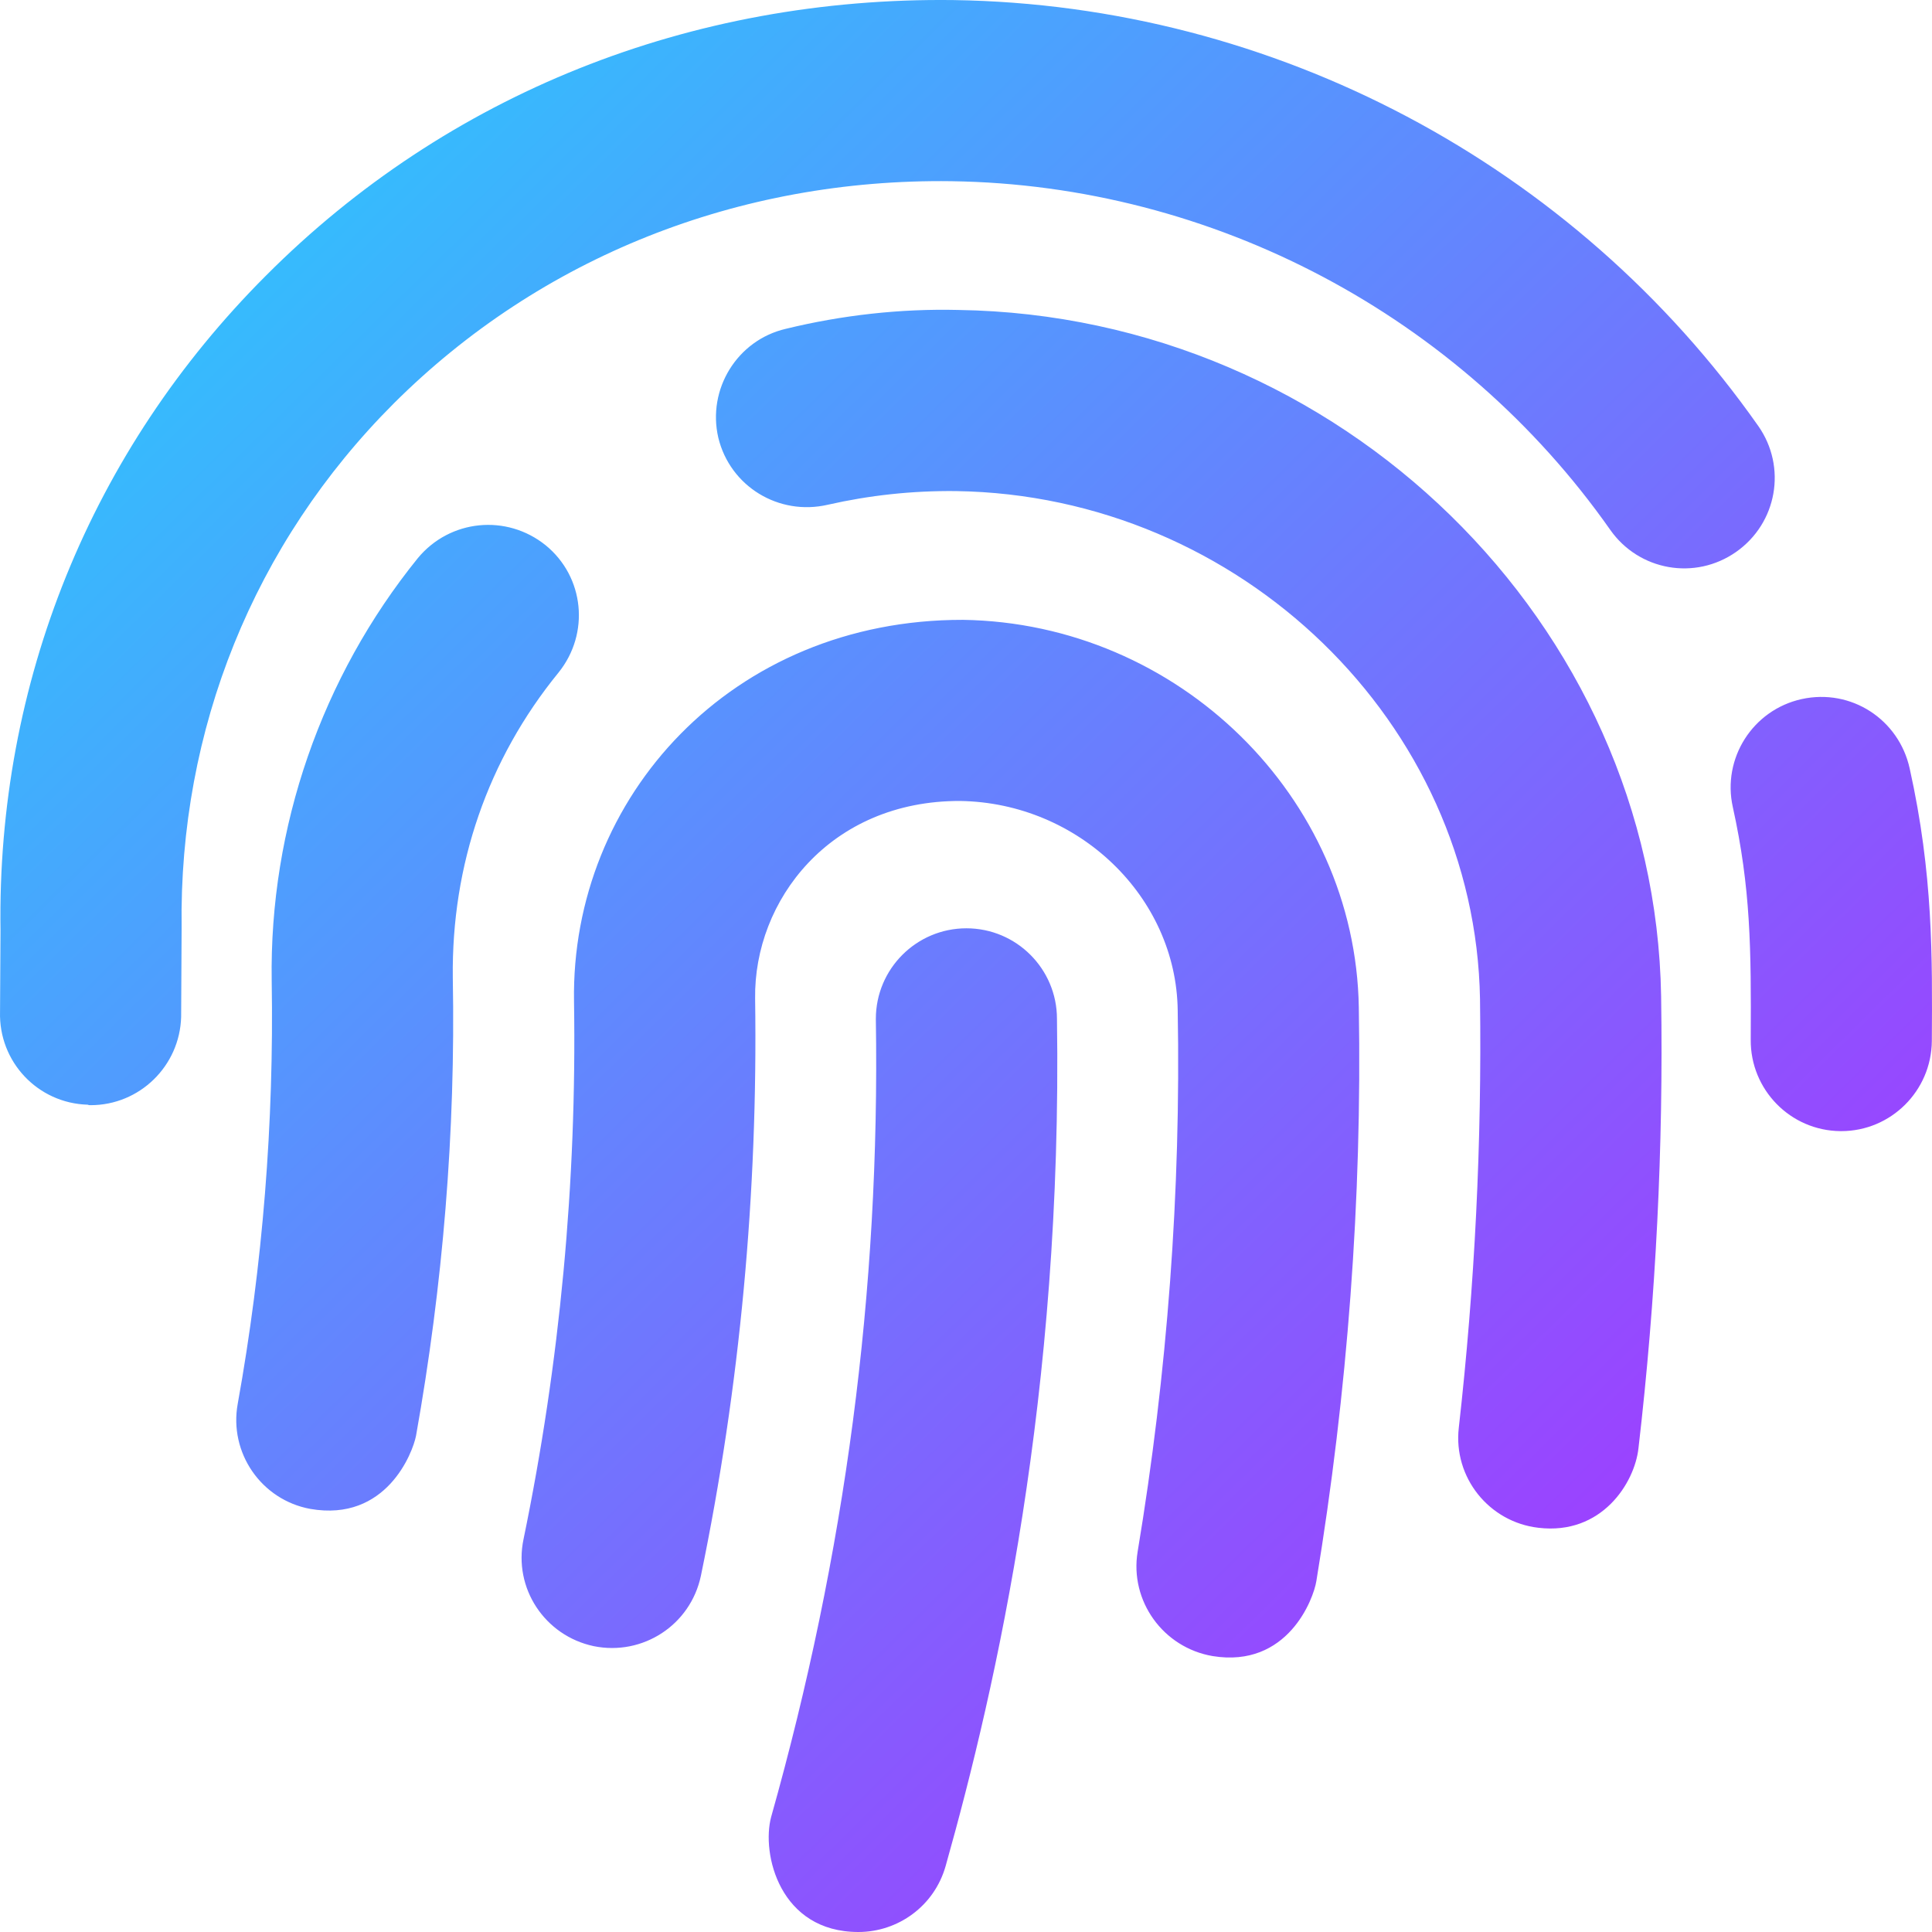
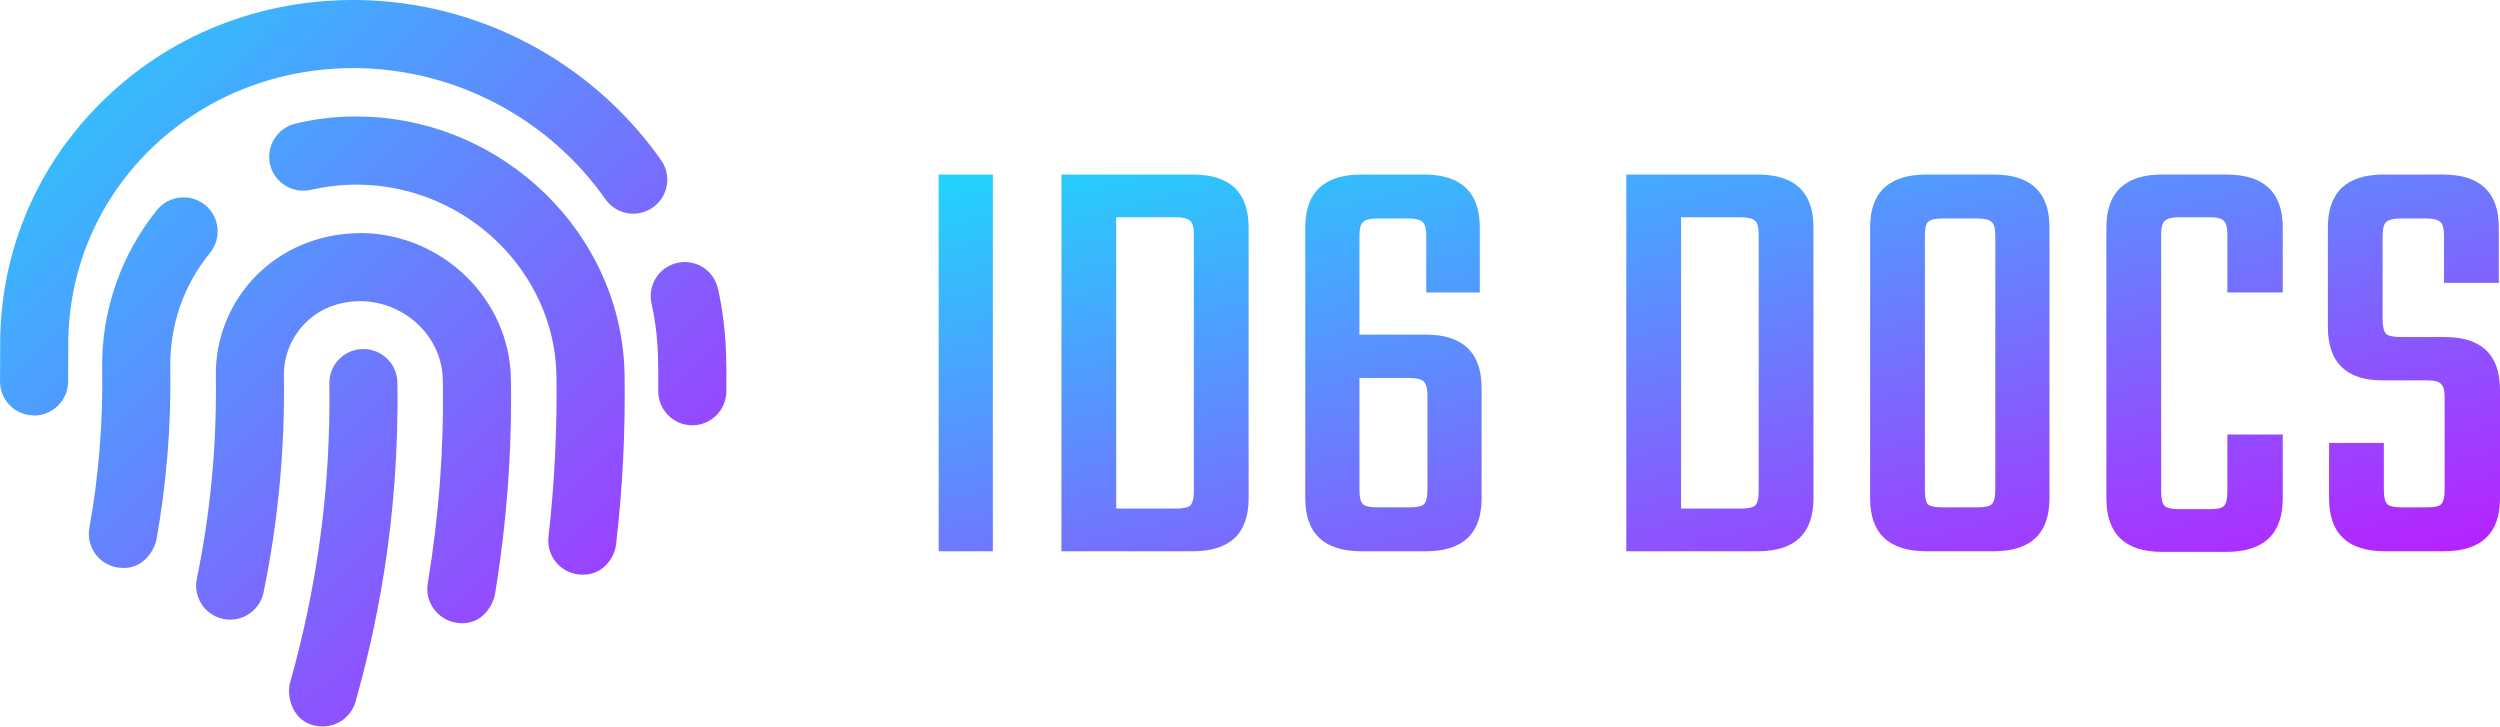
- <svg xmlns="http://www.w3.org/2000/svg" width="154" height="154" viewBox="0 0 154 154" fill="none">
-   <path d="M77.033 73.995C73.048 73.995 69.814 77.229 69.814 81.214C70.153 102.944 67.371 123.885 61.469 144.826C60.679 147.759 62.145 154 68.424 154C71.582 154 74.476 151.932 75.378 148.737C79.439 134.337 84.702 111.028 84.251 81.214C84.251 77.229 81.017 73.995 77.033 73.995ZM76.769 49.408C58.349 49.37 45.491 63.544 45.755 79.823C45.98 94.222 44.627 108.659 41.732 122.682C40.905 126.592 43.424 130.39 47.334 131.217C51.243 132.006 55.04 129.525 55.867 125.615C58.988 110.539 60.416 95.049 60.191 79.597C60.078 71.778 66.168 63.807 76.544 63.845C85.98 63.995 93.762 71.477 93.875 80.537C94.138 94.974 93.047 109.486 90.679 123.697C90.04 127.608 92.709 131.329 96.656 132.006C102.634 132.984 104.702 127.457 104.927 126.029C107.408 110.99 108.574 95.613 108.311 80.311C108.047 63.506 93.912 49.671 76.769 49.408ZM43.499 43.467C40.379 40.949 35.867 41.4 33.311 44.482C25.642 53.957 21.469 65.95 21.657 78.169C21.845 89.485 20.943 100.839 18.95 111.892C18.236 115.802 20.83 119.562 24.739 120.276C30.792 121.329 32.898 115.802 33.161 114.449C35.303 102.456 36.319 90.199 36.093 77.943C35.98 68.958 38.875 60.536 44.514 53.618C47.033 50.498 46.582 45.986 43.499 43.467ZM76.394 24.707C71.769 24.594 67.108 25.12 62.634 26.211C58.762 27.113 56.356 31.023 57.258 34.896C58.198 38.768 62.07 41.137 65.98 40.234C69.288 39.482 72.709 39.106 76.206 39.144C98.874 39.482 117.596 57.641 117.972 79.635C118.123 91.027 117.559 102.493 116.28 113.81C115.829 117.757 118.687 121.329 122.634 121.78C127.671 122.382 130.303 118.209 130.604 115.426C131.995 103.471 132.596 91.44 132.408 79.409C131.92 49.709 106.807 25.158 76.394 24.707ZM152.22 61.25C151.355 57.341 147.559 54.859 143.611 55.724C139.701 56.589 137.258 60.461 138.123 64.333C139.551 70.8 139.589 75.612 139.551 82.868C139.513 86.853 142.709 90.124 146.694 90.162H146.769C150.717 90.162 153.95 86.966 153.987 82.981C154.025 76.326 154.1 69.71 152.22 61.25ZM140.153 33.956C125.491 13.09 101.544 0.382 76.018 0.006C55.04 -0.257 35.642 7.488 21.206 21.963C7.258 35.911 -0.26 54.446 0.041 74.183L0.003 80.65C-0.11 84.635 3.01 87.944 6.995 88.056C7.07 88.094 7.146 88.094 7.221 88.094C11.131 88.094 14.326 84.974 14.439 81.064L14.477 73.958C14.251 58.167 20.228 43.317 31.394 32.151C43.085 20.496 58.875 14.218 75.83 14.443C96.694 14.744 116.356 25.158 128.348 42.227C130.641 45.498 135.115 46.287 138.386 43.994C141.656 41.7 142.446 37.226 140.153 33.956Z" fill="url(#paint0_linear)" />
+ <svg xmlns="http://www.w3.org/2000/svg" width="530" height="154" viewBox="0 0 530 154" fill="none">
+   <path d="M77.033 73.995C73.048 73.995 69.814 77.229 69.814 81.214C70.153 102.944 67.371 123.885 61.469 144.826C60.679 147.759 62.145 154 68.424 154C71.582 154 74.476 151.932 75.378 148.737C79.439 134.337 84.702 111.028 84.251 81.214C84.251 77.229 81.017 73.995 77.033 73.995ZM76.769 49.408C58.349 49.37 45.491 63.544 45.755 79.823C45.98 94.222 44.627 108.659 41.732 122.682C40.905 126.592 43.424 130.39 47.334 131.217C51.243 132.006 55.04 129.525 55.867 125.615C58.988 110.539 60.416 95.049 60.191 79.597C60.078 71.778 66.168 63.807 76.544 63.845C85.98 63.995 93.762 71.477 93.875 80.537C94.138 94.974 93.047 109.486 90.679 123.697C90.04 127.608 92.709 131.329 96.656 132.006C102.634 132.984 104.702 127.457 104.927 126.029C107.408 110.99 108.574 95.613 108.311 80.311C108.047 63.506 93.912 49.671 76.769 49.408ZM43.499 43.467C40.379 40.949 35.867 41.4 33.311 44.483C25.642 53.957 21.469 65.95 21.657 78.169C21.845 89.485 20.943 100.839 18.95 111.892C18.236 115.802 20.83 119.562 24.739 120.276C30.792 121.329 32.898 115.802 33.161 114.449C35.303 102.456 36.319 90.199 36.093 77.943C35.98 68.958 38.875 60.536 44.514 53.618C47.033 50.498 46.582 45.986 43.499 43.467ZM76.394 24.707C71.769 24.594 67.108 25.12 62.634 26.211C58.762 27.113 56.356 31.023 57.258 34.896C58.198 38.768 62.07 41.137 65.98 40.234C69.288 39.482 72.709 39.106 76.206 39.144C98.874 39.482 117.596 57.641 117.972 79.635C118.123 91.027 117.559 102.493 116.28 113.81C115.829 117.757 118.687 121.329 122.634 121.78C127.671 122.382 130.303 118.209 130.604 115.426C131.995 103.471 132.596 91.44 132.408 79.409C131.92 49.709 106.807 25.158 76.394 24.707ZM152.22 61.25C151.355 57.341 147.559 54.859 143.611 55.724C139.701 56.589 137.258 60.461 138.123 64.333C139.551 70.8 139.589 75.612 139.551 82.868C139.513 86.853 142.709 90.124 146.694 90.162H146.769C150.717 90.162 153.95 86.966 153.987 82.981C154.025 76.326 154.1 69.71 152.22 61.25ZM140.153 33.956C125.491 13.09 101.544 0.382 76.018 0.006C55.04 -0.257 35.642 7.488 21.206 21.963C7.258 35.911 -0.26 54.446 0.041 74.183L0.003 80.65C-0.11 84.635 3.01 87.944 6.995 88.056C7.07 88.094 7.146 88.094 7.221 88.094C11.131 88.094 14.326 84.974 14.439 81.064L14.476 73.958C14.251 58.167 20.228 43.317 31.394 32.151C43.085 20.496 58.875 14.218 75.83 14.443C96.694 14.744 116.356 25.158 128.348 42.227C130.641 45.498 135.115 46.287 138.386 43.994C141.656 41.7 142.446 37.226 140.153 33.956Z" fill="url(#paint0_linear)" />
+   <path d="M199 37H210.484V116.872H199V37ZM225.025 37H252.841C260.752 37 264.708 40.743 264.708 48.228V105.644C264.708 113.13 260.752 116.872 252.841 116.872H225.025V37ZM253.097 104.113V49.759C253.097 48.228 252.841 47.25 252.331 46.825C251.821 46.314 250.8 46.059 249.269 46.059H236.636V107.813H249.269C250.8 107.813 251.821 107.601 252.331 107.175C252.841 106.665 253.097 105.644 253.097 104.113ZM288.2 70.939H302.236C310.147 70.939 314.102 74.725 314.102 82.295V105.644C314.102 113.13 310.147 116.872 302.236 116.872H288.71C280.714 116.872 276.716 113.13 276.716 105.644V48.228C276.716 40.743 280.714 37 288.71 37H301.853C309.764 37 313.719 40.743 313.719 48.228V62.008H302.363V50.014C302.363 48.483 302.108 47.505 301.598 47.08C301.087 46.569 300.066 46.314 298.535 46.314H292.028C290.497 46.314 289.476 46.569 288.965 47.08C288.455 47.505 288.2 48.483 288.2 50.014V70.939ZM302.618 103.858V83.826C302.618 82.38 302.363 81.402 301.853 80.892C301.342 80.381 300.322 80.126 298.79 80.126H288.2V103.858C288.2 105.389 288.455 106.41 288.965 106.92C289.476 107.346 290.497 107.558 292.028 107.558H298.79C300.322 107.558 301.342 107.346 301.853 106.92C302.363 106.41 302.618 105.389 302.618 103.858ZM344.773 37H372.589C380.5 37 384.456 40.743 384.456 48.228V105.644C384.456 113.13 380.5 116.872 372.589 116.872H344.773V37ZM372.844 104.113V49.759C372.844 48.228 372.589 47.25 372.079 46.825C371.568 46.314 370.547 46.059 369.016 46.059H356.384V107.813H369.016C370.547 107.813 371.568 107.601 372.079 107.175C372.589 106.665 372.844 105.644 372.844 104.113ZM408.458 37H422.622C430.533 37 434.489 40.743 434.489 48.228V105.644C434.489 113.13 430.533 116.872 422.622 116.872H408.458C400.462 116.872 396.464 113.13 396.464 105.644V48.228C396.464 40.743 400.462 37 408.458 37ZM423.005 103.858V50.014C423.005 48.483 422.75 47.505 422.239 47.08C421.729 46.569 420.708 46.314 419.177 46.314H411.776C410.245 46.314 409.223 46.569 408.713 47.08C408.288 47.505 408.075 48.483 408.075 50.014V103.858C408.075 105.389 408.288 106.41 408.713 106.92C409.223 107.346 410.245 107.558 411.776 107.558H419.177C420.708 107.558 421.729 107.346 422.239 106.92C422.75 106.41 423.005 105.389 423.005 103.858ZM483.941 62.008H472.202V49.759C472.202 48.228 471.947 47.25 471.437 46.825C471.011 46.314 470.033 46.059 468.502 46.059H461.995C460.463 46.059 459.443 46.314 458.932 46.825C458.422 47.25 458.167 48.228 458.167 49.759V104.241C458.167 105.772 458.422 106.793 458.932 107.303C459.443 107.728 460.463 107.941 461.995 107.941H468.502C470.033 107.941 471.011 107.728 471.437 107.303C471.947 106.793 472.202 105.772 472.202 104.241V92.12H483.941V105.644C483.941 113.215 479.943 117 471.947 117H458.422C450.511 117 446.555 113.215 446.555 105.644V48.228C446.555 40.743 450.511 37 458.422 37H471.947C479.943 37 483.941 40.743 483.941 48.228V62.008ZM518.261 103.858V84.337C518.261 82.805 518.006 81.827 517.495 81.402C517.07 80.891 516.092 80.636 514.561 80.636H505.118C497.377 80.636 493.507 76.851 493.507 69.281V48.228C493.507 40.743 497.463 37 505.374 37H517.878C525.789 37 529.745 40.743 529.745 48.228V59.967H518.133V50.014C518.133 48.483 517.878 47.505 517.368 47.08C516.857 46.569 515.837 46.314 514.305 46.314H508.946C507.415 46.314 506.394 46.569 505.884 47.08C505.374 47.505 505.118 48.483 505.118 50.014V67.75C505.118 69.281 505.374 70.301 505.884 70.812C506.394 71.237 507.415 71.45 508.946 71.45H518.261C526.087 71.45 530 75.192 530 82.678V105.644C530 113.13 526.002 116.872 518.006 116.872H505.629C497.718 116.872 493.762 113.13 493.762 105.644V93.906H505.374V103.858C505.374 105.389 505.629 106.41 506.139 106.92C506.65 107.346 507.67 107.558 509.202 107.558H514.561C516.092 107.558 517.07 107.346 517.495 106.92C518.006 106.41 518.261 105.389 518.261 103.858Z" fill="url(#paint1_linear)" />
  <defs>
    <linearGradient id="paint0_linear" x1="0" y1="0" x2="151.583" y2="154" gradientUnits="userSpaceOnUse">
      <stop stop-color="#21D4FD" />
+       <stop offset="0.443" stop-color="#6385FE" />
+       <stop offset="1" stop-color="#B721FF" />
+     </linearGradient>
+     <linearGradient id="paint1_linear" x1="199" y1="37" x2="234.464" y2="186.072" gradientUnits="userSpaceOnUse">
+       <stop stop-color="#21D4FD" />
+       <stop offset="0.443" stop-color="#6385FE" />
      <stop offset="1" stop-color="#B721FF" />
    </linearGradient>
  </defs>
</svg>
